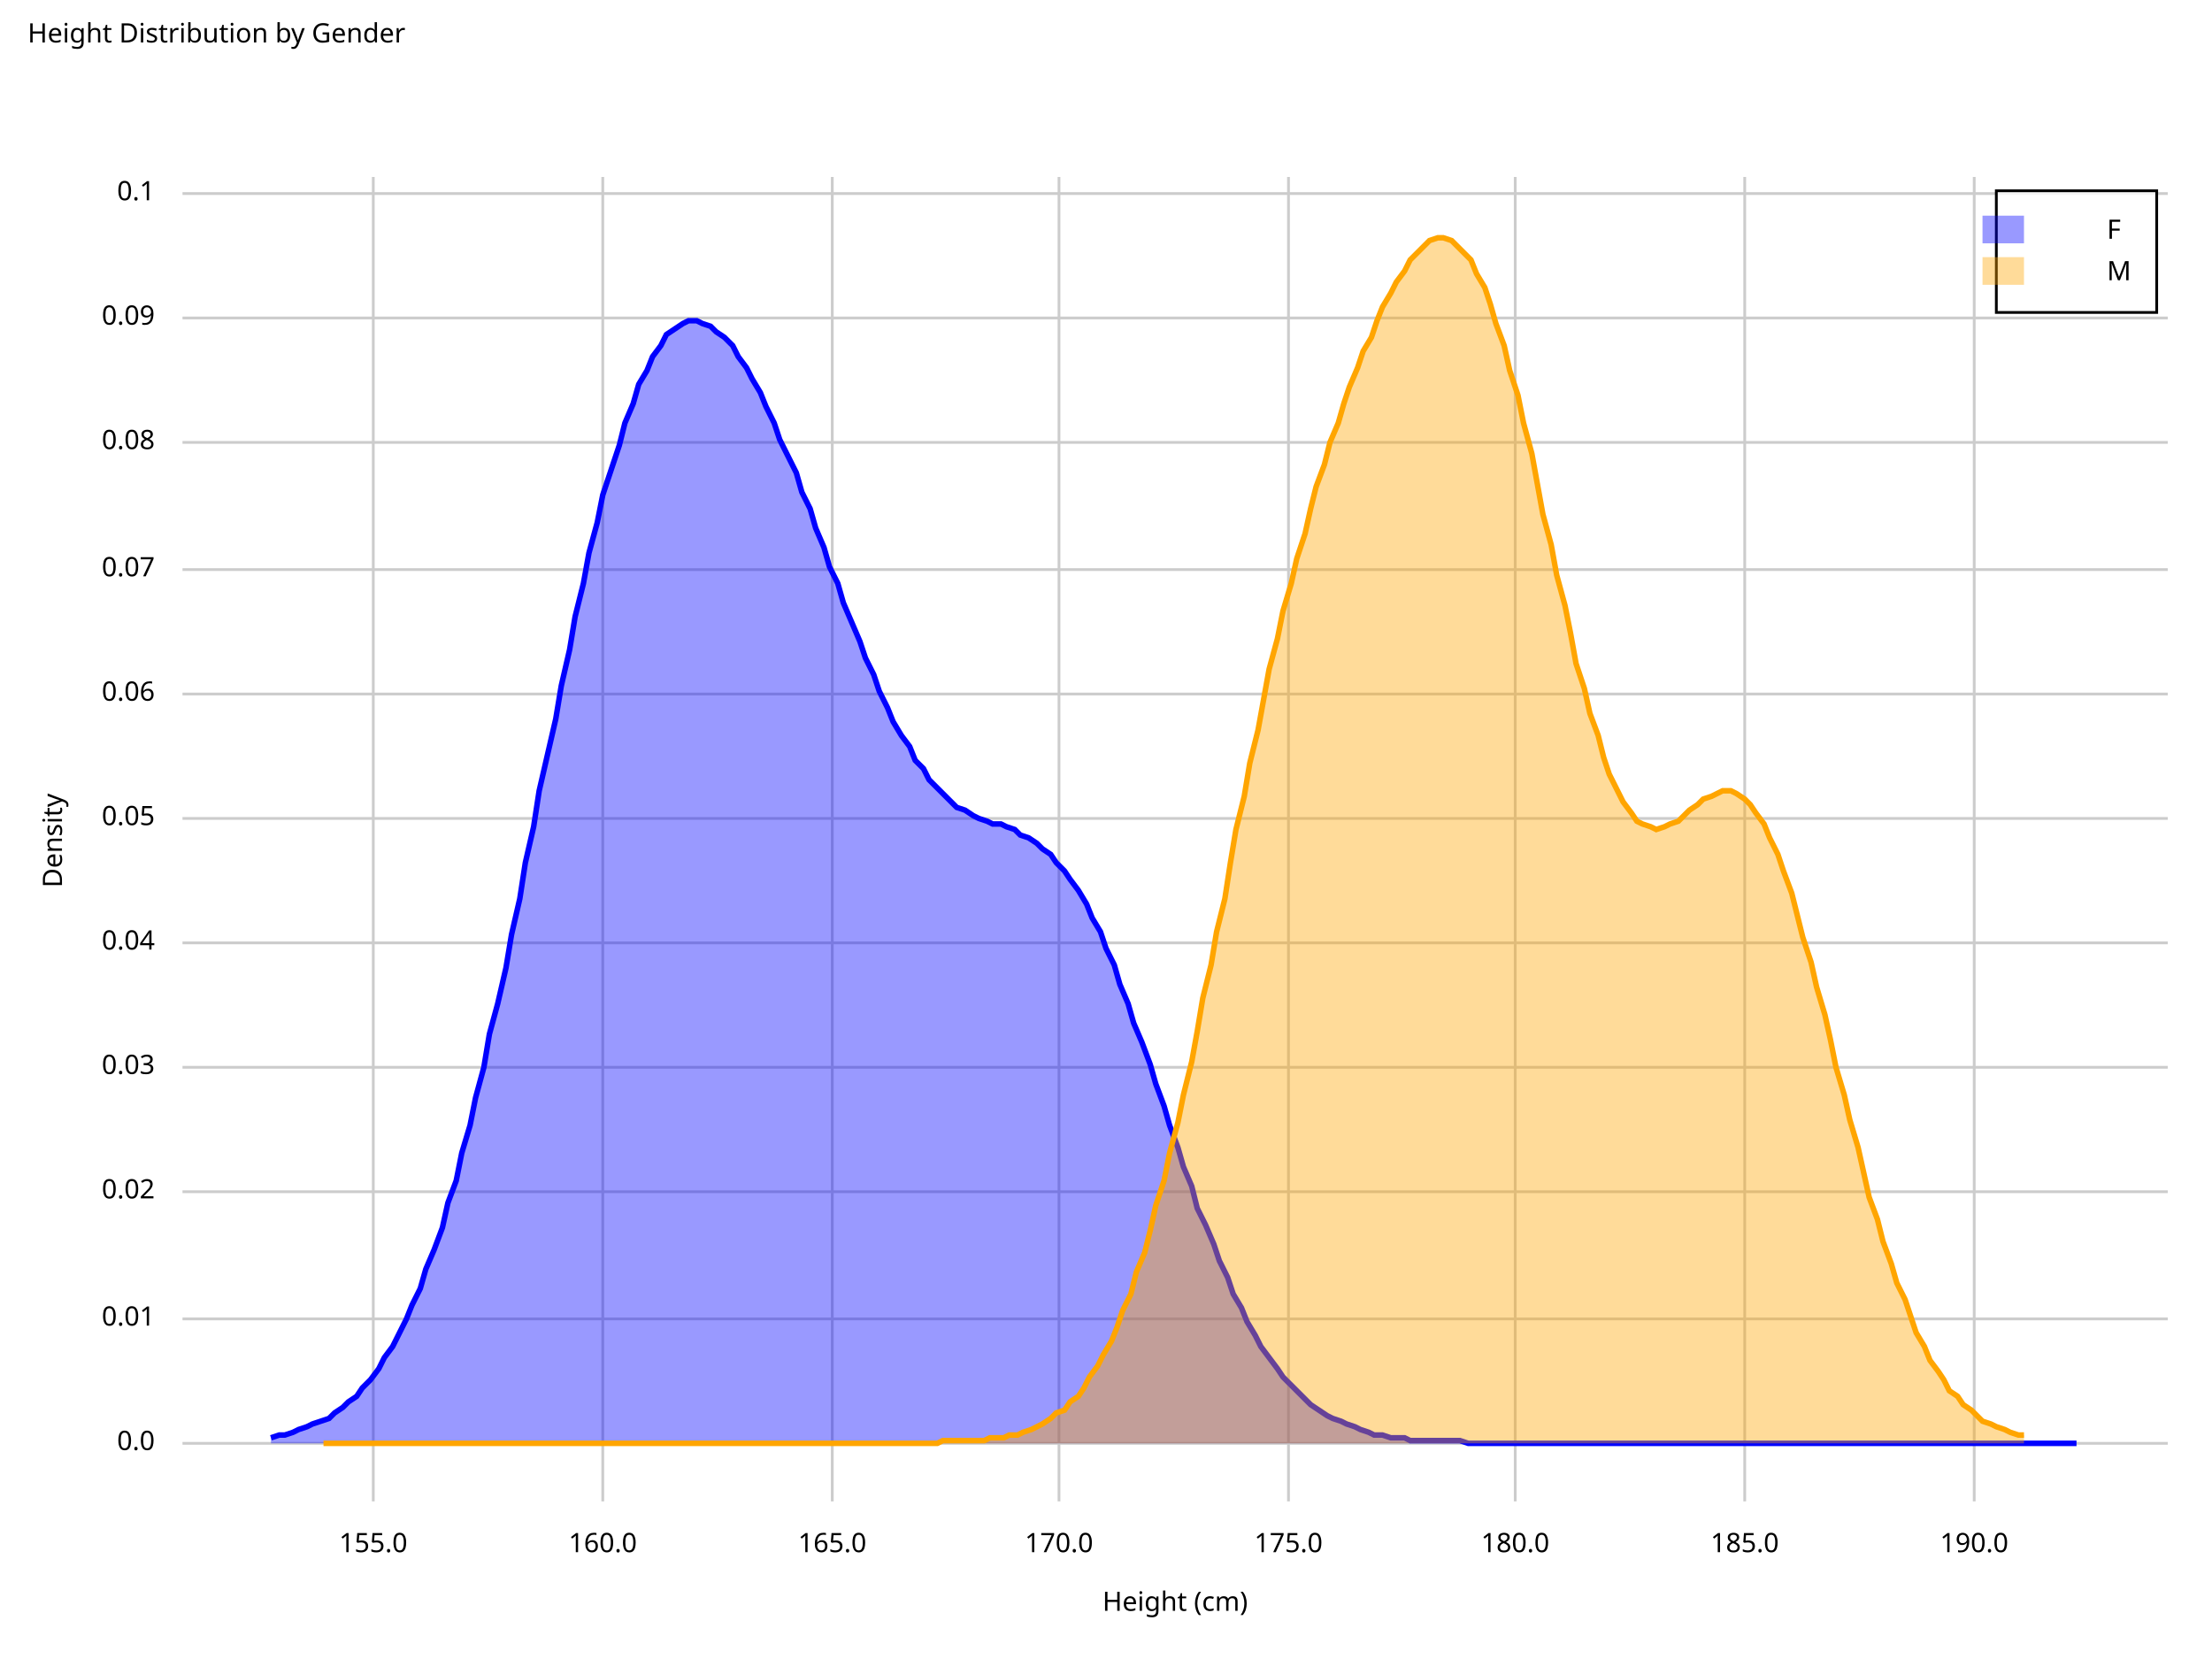
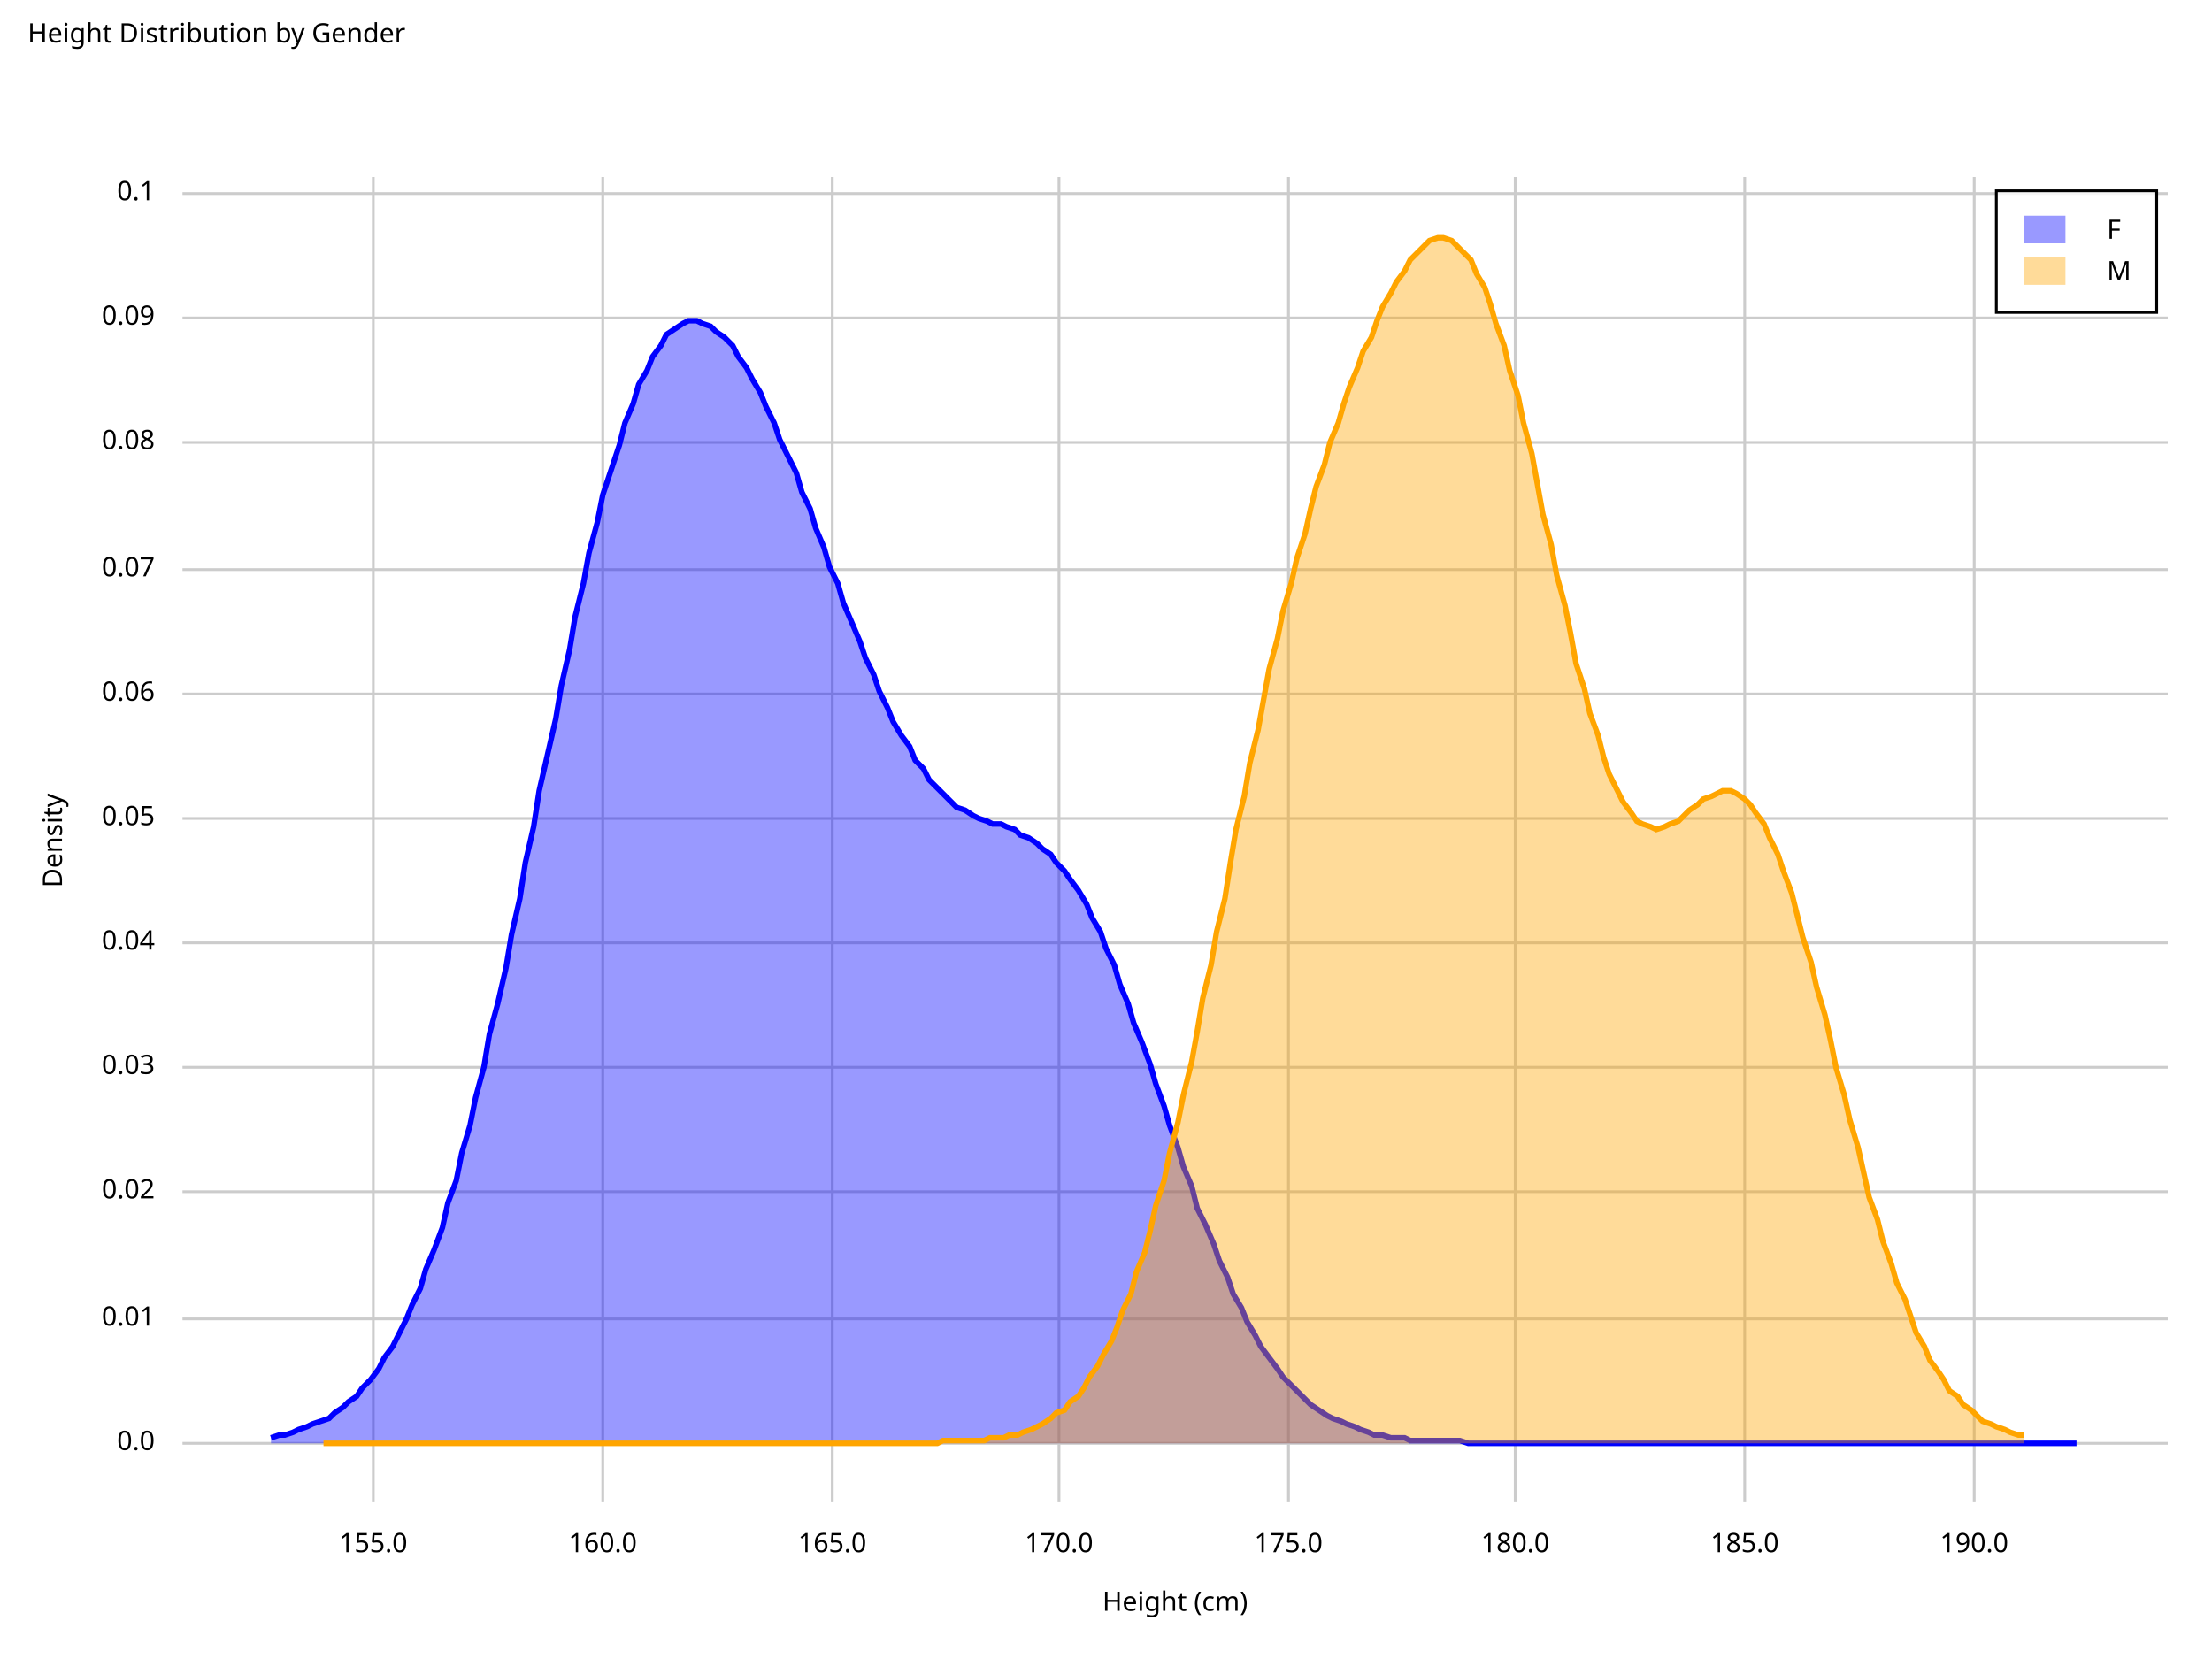
<svg xmlns="http://www.w3.org/2000/svg" width="800" height="600" viewBox="0 0 800 600">
  <rect x="0" y="0" width="800" height="600" opacity="1" fill="#FFFFFF" stroke="none" />
  <text x="10" y="8" dy="0.76em" text-anchor="start" font-family="sans-serif" font-size="9.677" opacity="1" fill="#000000">
Height Distribution by Gender
</text>
  <text x="400" y="47" dy="0.76em" text-anchor="middle" font-family="sans-serif" font-size="12.097" opacity="1" fill="#000000">

</text>
  <text x="425" y="585" dy="-0.5ex" text-anchor="middle" font-family="sans-serif" font-size="9.677" opacity="1" fill="#000000">
Height (cm)
</text>
  <line opacity="1" stroke="#CCCCCC" stroke-width="1" x1="135" y1="543" x2="135" y2="64" />
  <line opacity="1" stroke="#CCCCCC" stroke-width="1" x1="218" y1="543" x2="218" y2="64" />
  <line opacity="1" stroke="#CCCCCC" stroke-width="1" x1="301" y1="543" x2="301" y2="64" />
  <line opacity="1" stroke="#CCCCCC" stroke-width="1" x1="383" y1="543" x2="383" y2="64" />
  <line opacity="1" stroke="#CCCCCC" stroke-width="1" x1="466" y1="543" x2="466" y2="64" />
  <line opacity="1" stroke="#CCCCCC" stroke-width="1" x1="548" y1="543" x2="548" y2="64" />
  <line opacity="1" stroke="#CCCCCC" stroke-width="1" x1="631" y1="543" x2="631" y2="64" />
  <line opacity="1" stroke="#CCCCCC" stroke-width="1" x1="714" y1="543" x2="714" y2="64" />
  <line opacity="1" stroke="#CCCCCC" stroke-width="1" x1="66" y1="522" x2="784" y2="522" />
  <line opacity="1" stroke="#CCCCCC" stroke-width="1" x1="66" y1="477" x2="784" y2="477" />
  <line opacity="1" stroke="#CCCCCC" stroke-width="1" x1="66" y1="431" x2="784" y2="431" />
  <line opacity="1" stroke="#CCCCCC" stroke-width="1" x1="66" y1="386" x2="784" y2="386" />
  <line opacity="1" stroke="#CCCCCC" stroke-width="1" x1="66" y1="341" x2="784" y2="341" />
  <line opacity="1" stroke="#CCCCCC" stroke-width="1" x1="66" y1="296" x2="784" y2="296" />
  <line opacity="1" stroke="#CCCCCC" stroke-width="1" x1="66" y1="251" x2="784" y2="251" />
  <line opacity="1" stroke="#CCCCCC" stroke-width="1" x1="66" y1="206" x2="784" y2="206" />
  <line opacity="1" stroke="#CCCCCC" stroke-width="1" x1="66" y1="160" x2="784" y2="160" />
  <line opacity="1" stroke="#CCCCCC" stroke-width="1" x1="66" y1="115" x2="784" y2="115" />
  <line opacity="1" stroke="#CCCCCC" stroke-width="1" x1="66" y1="70" x2="784" y2="70" />
  <polyline fill="none" opacity="1" stroke="#FFFFFF" stroke-width="0" points="65,64 65,543 " />
  <text x="56" y="522" dy="0.5ex" text-anchor="end" font-family="sans-serif" font-size="9.677" opacity="1" fill="#000000">
0.0
</text>
  <polyline fill="none" opacity="1" stroke="#FFFFFF" stroke-width="0" points="60,522 65,522 " />
  <text x="56" y="477" dy="0.5ex" text-anchor="end" font-family="sans-serif" font-size="9.677" opacity="1" fill="#000000">
0.01
</text>
  <polyline fill="none" opacity="1" stroke="#FFFFFF" stroke-width="0" points="60,477 65,477 " />
  <text x="56" y="431" dy="0.5ex" text-anchor="end" font-family="sans-serif" font-size="9.677" opacity="1" fill="#000000">
0.02
</text>
  <polyline fill="none" opacity="1" stroke="#FFFFFF" stroke-width="0" points="60,431 65,431 " />
  <text x="56" y="386" dy="0.5ex" text-anchor="end" font-family="sans-serif" font-size="9.677" opacity="1" fill="#000000">
0.03
</text>
  <polyline fill="none" opacity="1" stroke="#FFFFFF" stroke-width="0" points="60,386 65,386 " />
  <text x="56" y="341" dy="0.5ex" text-anchor="end" font-family="sans-serif" font-size="9.677" opacity="1" fill="#000000">
0.04
</text>
  <polyline fill="none" opacity="1" stroke="#FFFFFF" stroke-width="0" points="60,341 65,341 " />
  <text x="56" y="296" dy="0.5ex" text-anchor="end" font-family="sans-serif" font-size="9.677" opacity="1" fill="#000000">
0.05
</text>
  <polyline fill="none" opacity="1" stroke="#FFFFFF" stroke-width="0" points="60,296 65,296 " />
  <text x="56" y="251" dy="0.5ex" text-anchor="end" font-family="sans-serif" font-size="9.677" opacity="1" fill="#000000">
0.06
</text>
  <polyline fill="none" opacity="1" stroke="#FFFFFF" stroke-width="0" points="60,251 65,251 " />
  <text x="56" y="206" dy="0.5ex" text-anchor="end" font-family="sans-serif" font-size="9.677" opacity="1" fill="#000000">
0.07
</text>
  <polyline fill="none" opacity="1" stroke="#FFFFFF" stroke-width="0" points="60,206 65,206 " />
  <text x="56" y="160" dy="0.5ex" text-anchor="end" font-family="sans-serif" font-size="9.677" opacity="1" fill="#000000">
0.08
</text>
  <polyline fill="none" opacity="1" stroke="#FFFFFF" stroke-width="0" points="60,160 65,160 " />
  <text x="56" y="115" dy="0.5ex" text-anchor="end" font-family="sans-serif" font-size="9.677" opacity="1" fill="#000000">
0.09
</text>
  <polyline fill="none" opacity="1" stroke="#FFFFFF" stroke-width="0" points="60,115 65,115 " />
  <text x="56" y="70" dy="0.5ex" text-anchor="end" font-family="sans-serif" font-size="9.677" opacity="1" fill="#000000">
0.1
</text>
  <polyline fill="none" opacity="1" stroke="#FFFFFF" stroke-width="0" points="60,70 65,70 " />
  <polyline fill="none" opacity="1" stroke="#FFFFFF" stroke-width="0" points="66,544 784,544 " />
  <text x="135" y="554" dy="0.76em" text-anchor="middle" font-family="sans-serif" font-size="9.677" opacity="1" fill="#000000">
155.0
</text>
  <polyline fill="none" opacity="1" stroke="#FFFFFF" stroke-width="0" points="135,544 135,549 " />
  <text x="218" y="554" dy="0.76em" text-anchor="middle" font-family="sans-serif" font-size="9.677" opacity="1" fill="#000000">
160.0
</text>
  <polyline fill="none" opacity="1" stroke="#FFFFFF" stroke-width="0" points="218,544 218,549 " />
  <text x="301" y="554" dy="0.76em" text-anchor="middle" font-family="sans-serif" font-size="9.677" opacity="1" fill="#000000">
165.0
</text>
  <polyline fill="none" opacity="1" stroke="#FFFFFF" stroke-width="0" points="301,544 301,549 " />
  <text x="383" y="554" dy="0.76em" text-anchor="middle" font-family="sans-serif" font-size="9.677" opacity="1" fill="#000000">
170.0
</text>
  <polyline fill="none" opacity="1" stroke="#FFFFFF" stroke-width="0" points="383,544 383,549 " />
  <text x="466" y="554" dy="0.76em" text-anchor="middle" font-family="sans-serif" font-size="9.677" opacity="1" fill="#000000">
175.0
</text>
  <polyline fill="none" opacity="1" stroke="#FFFFFF" stroke-width="0" points="466,544 466,549 " />
  <text x="548" y="554" dy="0.76em" text-anchor="middle" font-family="sans-serif" font-size="9.677" opacity="1" fill="#000000">
180.0
</text>
  <polyline fill="none" opacity="1" stroke="#FFFFFF" stroke-width="0" points="548,544 548,549 " />
  <text x="631" y="554" dy="0.76em" text-anchor="middle" font-family="sans-serif" font-size="9.677" opacity="1" fill="#000000">
185.0
</text>
  <polyline fill="none" opacity="1" stroke="#FFFFFF" stroke-width="0" points="631,544 631,549 " />
  <text x="714" y="554" dy="0.76em" text-anchor="middle" font-family="sans-serif" font-size="9.677" opacity="1" fill="#000000">
190.0
</text>
  <polyline fill="none" opacity="1" stroke="#FFFFFF" stroke-width="0" points="714,544 714,549 " />
  <text x="20" y="304" dy="0.5ex" text-anchor="middle" font-family="sans-serif" font-size="9.677" opacity="1" fill="#000000" transform="rotate(270, 20, 304)">
Density
</text>
  <polygon opacity="0.4" fill="#0000FF" points="98,520 101,519 103,519 106,518 108,517 111,516 113,515 116,514 119,513 121,511 124,509 126,507 129,505 131,502 134,499 137,495 139,491 142,487 144,483 147,477 149,472 152,466 154,459 157,452 160,444 162,435 165,427 167,417 170,407 172,397 175,386 177,374 180,363 183,350 185,338 188,325 190,312 193,299 195,286 198,273 201,260 203,248 206,235 208,223 211,211 213,200 216,189 218,179 221,170 224,161 226,153 229,146 231,139 234,134 236,129 239,125 241,121 244,119 247,117 249,116 252,116 254,117 257,118 259,120 262,122 265,125 267,129 270,133 272,137 275,142 277,147 280,153 282,159 285,165 288,171 290,178 293,184 295,191 298,198 300,205 303,211 305,218 308,225 311,232 313,238 316,244 318,250 321,256 323,261 326,266 329,270 331,275 334,278 336,282 339,285 341,287 344,290 346,292 349,293 352,295 354,296 357,297 359,298 362,298 364,299 367,300 369,302 372,303 375,305 377,307 380,309 382,312 385,315 387,318 390,322 393,327 395,332 398,337 400,343 403,349 405,356 408,363 410,370 413,377 416,385 418,392 421,400 423,407 426,415 428,422 431,429 433,437 436,443 439,450 441,456 444,462 446,468 449,473 451,478 454,483 456,487 459,491 462,495 464,498 467,501 469,503 472,506 474,508 477,510 480,512 482,513 485,514 487,515 490,516 492,517 495,518 497,519 500,519 503,520 505,520 508,520 510,521 513,521 515,521 518,521 520,521 523,521 526,521 528,521 531,522 533,522 536,522 538,522 541,522 544,522 546,522 549,522 551,522 554,522 556,522 559,522 561,522 564,522 567,522 569,522 572,522 574,522 577,522 579,522 582,522 584,522 587,522 590,522 592,522 595,522 597,522 600,522 602,522 605,522 608,522 610,522 613,522 615,522 618,522 620,522 623,522 625,522 628,522 631,522 633,522 636,522 638,522 641,522 643,522 646,522 648,522 651,522 654,522 656,522 659,522 661,522 664,522 666,522 669,522 672,522 674,522 677,522 679,522 682,522 684,522 687,522 689,522 692,522 695,522 697,522 700,522 702,522 705,522 707,522 710,522 712,522 715,522 718,522 720,522 723,522 725,522 728,522 730,522 733,522 736,522 738,522 741,522 743,522 746,522 748,522 751,522 751,522 748,522 746,522 743,522 741,522 738,522 736,522 733,522 730,522 728,522 725,522 723,522 720,522 718,522 715,522 712,522 710,522 707,522 705,522 702,522 700,522 697,522 695,522 692,522 689,522 687,522 684,522 682,522 679,522 677,522 674,522 672,522 669,522 666,522 664,522 661,522 659,522 656,522 654,522 651,522 648,522 646,522 643,522 641,522 638,522 636,522 633,522 631,522 628,522 625,522 623,522 620,522 618,522 615,522 613,522 610,522 608,522 605,522 602,522 600,522 597,522 595,522 592,522 590,522 587,522 584,522 582,522 579,522 577,522 574,522 572,522 569,522 567,522 564,522 561,522 559,522 556,522 554,522 551,522 549,522 546,522 544,522 541,522 538,522 536,522 533,522 531,522 528,522 526,522 523,522 520,522 518,522 515,522 513,522 510,522 508,522 505,522 503,522 500,522 497,522 495,522 492,522 490,522 487,522 485,522 482,522 480,522 477,522 474,522 472,522 469,522 467,522 464,522 462,522 459,522 456,522 454,522 451,522 449,522 446,522 444,522 441,522 439,522 436,522 433,522 431,522 428,522 426,522 423,522 421,522 418,522 416,522 413,522 410,522 408,522 405,522 403,522 400,522 398,522 395,522 393,522 390,522 387,522 385,522 382,522 380,522 377,522 375,522 372,522 369,522 367,522 364,522 362,522 359,522 357,522 354,522 352,522 349,522 346,522 344,522 341,522 339,522 336,522 334,522 331,522 329,522 326,522 323,522 321,522 318,522 316,522 313,522 311,522 308,522 305,522 303,522 300,522 298,522 295,522 293,522 290,522 288,522 285,522 282,522 280,522 277,522 275,522 272,522 270,522 267,522 265,522 262,522 259,522 257,522 254,522 252,522 249,522 247,522 244,522 241,522 239,522 236,522 234,522 231,522 229,522 226,522 224,522 221,522 218,522 216,522 213,522 211,522 208,522 206,522 203,522 201,522 198,522 195,522 193,522 190,522 188,522 185,522 183,522 180,522 177,522 175,522 172,522 170,522 167,522 165,522 162,522 160,522 157,522 154,522 152,522 149,522 147,522 144,522 142,522 139,522 137,522 134,522 131,522 129,522 126,522 124,522 121,522 119,522 116,522 113,522 111,522 108,522 106,522 103,522 101,522 98,522 " />
  <polyline fill="none" opacity="1" stroke="#0000FF" stroke-width="2" points="98,520 101,519 103,519 106,518 108,517 111,516 113,515 116,514 119,513 121,511 124,509 126,507 129,505 131,502 134,499 137,495 139,491 142,487 144,483 147,477 149,472 152,466 154,459 157,452 160,444 162,435 165,427 167,417 170,407 172,397 175,386 177,374 180,363 183,350 185,338 188,325 190,312 193,299 195,286 198,273 201,260 203,248 206,235 208,223 211,211 213,200 216,189 218,179 221,170 224,161 226,153 229,146 231,139 234,134 236,129 239,125 241,121 244,119 247,117 249,116 252,116 254,117 257,118 259,120 262,122 265,125 267,129 270,133 272,137 275,142 277,147 280,153 282,159 285,165 288,171 290,178 293,184 295,191 298,198 300,205 303,211 305,218 308,225 311,232 313,238 316,244 318,250 321,256 323,261 326,266 329,270 331,275 334,278 336,282 339,285 341,287 344,290 346,292 349,293 352,295 354,296 357,297 359,298 362,298 364,299 367,300 369,302 372,303 375,305 377,307 380,309 382,312 385,315 387,318 390,322 393,327 395,332 398,337 400,343 403,349 405,356 408,363 410,370 413,377 416,385 418,392 421,400 423,407 426,415 428,422 431,429 433,437 436,443 439,450 441,456 444,462 446,468 449,473 451,478 454,483 456,487 459,491 462,495 464,498 467,501 469,503 472,506 474,508 477,510 480,512 482,513 485,514 487,515 490,516 492,517 495,518 497,519 500,519 503,520 505,520 508,520 510,521 513,521 515,521 518,521 520,521 523,521 526,521 528,521 531,522 533,522 536,522 538,522 541,522 544,522 546,522 549,522 551,522 554,522 556,522 559,522 561,522 564,522 567,522 569,522 572,522 574,522 577,522 579,522 582,522 584,522 587,522 590,522 592,522 595,522 597,522 600,522 602,522 605,522 608,522 610,522 613,522 615,522 618,522 620,522 623,522 625,522 628,522 631,522 633,522 636,522 638,522 641,522 643,522 646,522 648,522 651,522 654,522 656,522 659,522 661,522 664,522 666,522 669,522 672,522 674,522 677,522 679,522 682,522 684,522 687,522 689,522 692,522 695,522 697,522 700,522 702,522 705,522 707,522 710,522 712,522 715,522 718,522 720,522 723,522 725,522 728,522 730,522 733,522 736,522 738,522 741,522 743,522 746,522 748,522 751,522 " />
  <polygon opacity="0.4" fill="#FFA500" points="117,522 119,522 122,522 124,522 127,522 129,522 132,522 134,522 136,522 139,522 141,522 144,522 146,522 148,522 151,522 153,522 156,522 158,522 160,522 163,522 165,522 168,522 170,522 173,522 175,522 177,522 180,522 182,522 185,522 187,522 189,522 192,522 194,522 197,522 199,522 201,522 204,522 206,522 209,522 211,522 214,522 216,522 218,522 221,522 223,522 226,522 228,522 230,522 233,522 235,522 238,522 240,522 242,522 245,522 247,522 250,522 252,522 255,522 257,522 259,522 262,522 264,522 267,522 269,522 271,522 274,522 276,522 279,522 281,522 283,522 286,522 288,522 291,522 293,522 295,522 298,522 300,522 303,522 305,522 308,522 310,522 312,522 315,522 317,522 320,522 322,522 324,522 327,522 329,522 332,522 334,522 336,522 339,522 341,521 344,521 346,521 349,521 351,521 353,521 356,521 358,520 361,520 363,520 365,519 368,519 370,518 373,517 375,516 377,515 380,513 382,511 385,510 387,507 390,505 392,502 394,498 397,494 399,490 402,485 404,480 406,474 409,468 411,460 414,453 416,445 418,436 421,427 423,417 426,406 428,396 431,384 433,373 435,361 438,349 440,337 443,325 445,312 447,300 450,288 452,276 455,264 457,253 459,242 462,231 464,221 467,211 469,202 472,193 474,184 476,176 479,168 481,160 484,153 486,146 488,140 491,133 493,127 496,122 498,116 500,111 503,106 505,102 508,98 510,94 513,91 515,89 517,87 520,86 522,86 525,87 527,89 529,91 532,94 534,99 537,104 539,110 541,117 544,125 546,134 549,143 551,153 554,164 556,175 558,186 561,197 563,208 566,219 568,229 570,240 573,249 575,258 578,266 580,274 582,280 585,286 587,290 590,294 592,297 594,298 597,299 599,300 602,299 604,298 607,297 609,295 611,293 614,291 616,289 619,288 621,287 623,286 626,286 628,287 631,289 633,291 635,294 638,298 640,303 643,309 645,315 648,323 650,331 652,339 655,348 657,357 660,367 662,376 664,386 667,396 669,405 672,415 674,424 676,433 679,441 681,449 684,457 686,464 689,470 691,476 693,482 696,487 698,492 701,496 703,499 705,503 708,505 710,508 713,510 715,512 717,514 720,515 722,516 725,517 727,518 730,519 732,519 732,522 730,522 727,522 725,522 722,522 720,522 717,522 715,522 713,522 710,522 708,522 705,522 703,522 701,522 698,522 696,522 693,522 691,522 689,522 686,522 684,522 681,522 679,522 676,522 674,522 672,522 669,522 667,522 664,522 662,522 660,522 657,522 655,522 652,522 650,522 648,522 645,522 643,522 640,522 638,522 635,522 633,522 631,522 628,522 626,522 623,522 621,522 619,522 616,522 614,522 611,522 609,522 607,522 604,522 602,522 599,522 597,522 594,522 592,522 590,522 587,522 585,522 582,522 580,522 578,522 575,522 573,522 570,522 568,522 566,522 563,522 561,522 558,522 556,522 554,522 551,522 549,522 546,522 544,522 541,522 539,522 537,522 534,522 532,522 529,522 527,522 525,522 522,522 520,522 517,522 515,522 513,522 510,522 508,522 505,522 503,522 500,522 498,522 496,522 493,522 491,522 488,522 486,522 484,522 481,522 479,522 476,522 474,522 472,522 469,522 467,522 464,522 462,522 459,522 457,522 455,522 452,522 450,522 447,522 445,522 443,522 440,522 438,522 435,522 433,522 431,522 428,522 426,522 423,522 421,522 418,522 416,522 414,522 411,522 409,522 406,522 404,522 402,522 399,522 397,522 394,522 392,522 390,522 387,522 385,522 382,522 380,522 377,522 375,522 373,522 370,522 368,522 365,522 363,522 361,522 358,522 356,522 353,522 351,522 349,522 346,522 344,522 341,522 339,522 336,522 334,522 332,522 329,522 327,522 324,522 322,522 320,522 317,522 315,522 312,522 310,522 308,522 305,522 303,522 300,522 298,522 295,522 293,522 291,522 288,522 286,522 283,522 281,522 279,522 276,522 274,522 271,522 269,522 267,522 264,522 262,522 259,522 257,522 255,522 252,522 250,522 247,522 245,522 242,522 240,522 238,522 235,522 233,522 230,522 228,522 226,522 223,522 221,522 218,522 216,522 214,522 211,522 209,522 206,522 204,522 201,522 199,522 197,522 194,522 192,522 189,522 187,522 185,522 182,522 180,522 177,522 175,522 173,522 170,522 168,522 165,522 163,522 160,522 158,522 156,522 153,522 151,522 148,522 146,522 144,522 141,522 139,522 136,522 134,522 132,522 129,522 127,522 124,522 122,522 119,522 117,522 " />
  <polyline fill="none" opacity="1" stroke="#FFA500" stroke-width="2" points="117,522 119,522 122,522 124,522 127,522 129,522 132,522 134,522 136,522 139,522 141,522 144,522 146,522 148,522 151,522 153,522 156,522 158,522 160,522 163,522 165,522 168,522 170,522 173,522 175,522 177,522 180,522 182,522 185,522 187,522 189,522 192,522 194,522 197,522 199,522 201,522 204,522 206,522 209,522 211,522 214,522 216,522 218,522 221,522 223,522 226,522 228,522 230,522 233,522 235,522 238,522 240,522 242,522 245,522 247,522 250,522 252,522 255,522 257,522 259,522 262,522 264,522 267,522 269,522 271,522 274,522 276,522 279,522 281,522 283,522 286,522 288,522 291,522 293,522 295,522 298,522 300,522 303,522 305,522 308,522 310,522 312,522 315,522 317,522 320,522 322,522 324,522 327,522 329,522 332,522 334,522 336,522 339,522 341,521 344,521 346,521 349,521 351,521 353,521 356,521 358,520 361,520 363,520 365,519 368,519 370,518 373,517 375,516 377,515 380,513 382,511 385,510 387,507 390,505 392,502 394,498 397,494 399,490 402,485 404,480 406,474 409,468 411,460 414,453 416,445 418,436 421,427 423,417 426,406 428,396 431,384 433,373 435,361 438,349 440,337 443,325 445,312 447,300 450,288 452,276 455,264 457,253 459,242 462,231 464,221 467,211 469,202 472,193 474,184 476,176 479,168 481,160 484,153 486,146 488,140 491,133 493,127 496,122 498,116 500,111 503,106 505,102 508,98 510,94 513,91 515,89 517,87 520,86 522,86 525,87 527,89 529,91 532,94 534,99 537,104 539,110 541,117 544,125 546,134 549,143 551,153 554,164 556,175 558,186 561,197 563,208 566,219 568,229 570,240 573,249 575,258 578,266 580,274 582,280 585,286 587,290 590,294 592,297 594,298 597,299 599,300 602,299 604,298 607,297 609,295 611,293 614,291 616,289 619,288 621,287 623,286 626,286 628,287 631,289 633,291 635,294 638,298 640,303 643,309 645,315 648,323 650,331 652,339 655,348 657,357 660,367 662,376 664,386 667,396 669,405 672,415 674,424 676,433 679,441 681,449 684,457 686,464 689,470 691,476 693,482 696,487 698,492 701,496 703,499 705,503 708,505 710,508 713,510 715,512 717,514 720,515 722,516 725,517 727,518 730,519 732,519 " />
  <rect x="722" y="69" width="58" height="44" opacity="0.8" fill="#FFFFFF" stroke="none" />
  <rect x="722" y="69" width="58" height="44" opacity="1" fill="none" stroke="#000000" />
  <text x="762" y="79" dy="0.76em" text-anchor="start" font-family="sans-serif" font-size="9.677" opacity="1" fill="#000000">
F
</text>
  <text x="762" y="94" dy="0.76em" text-anchor="start" font-family="sans-serif" font-size="9.677" opacity="1" fill="#000000">
M
</text>
-   <rect x="717" y="78" width="15" height="10" opacity="0.4" fill="#0000FF" stroke="none" />
-   <rect x="717" y="93" width="15" height="10" opacity="0.4" fill="#FFA500" stroke="none" />
+   <rect x="732" y="78" width="15" height="10" opacity="0.4" fill="#0000FF" stroke="none" />
+   <rect x="732" y="93" width="15" height="10" opacity="0.4" fill="#FFA500" stroke="none" />
</svg>
